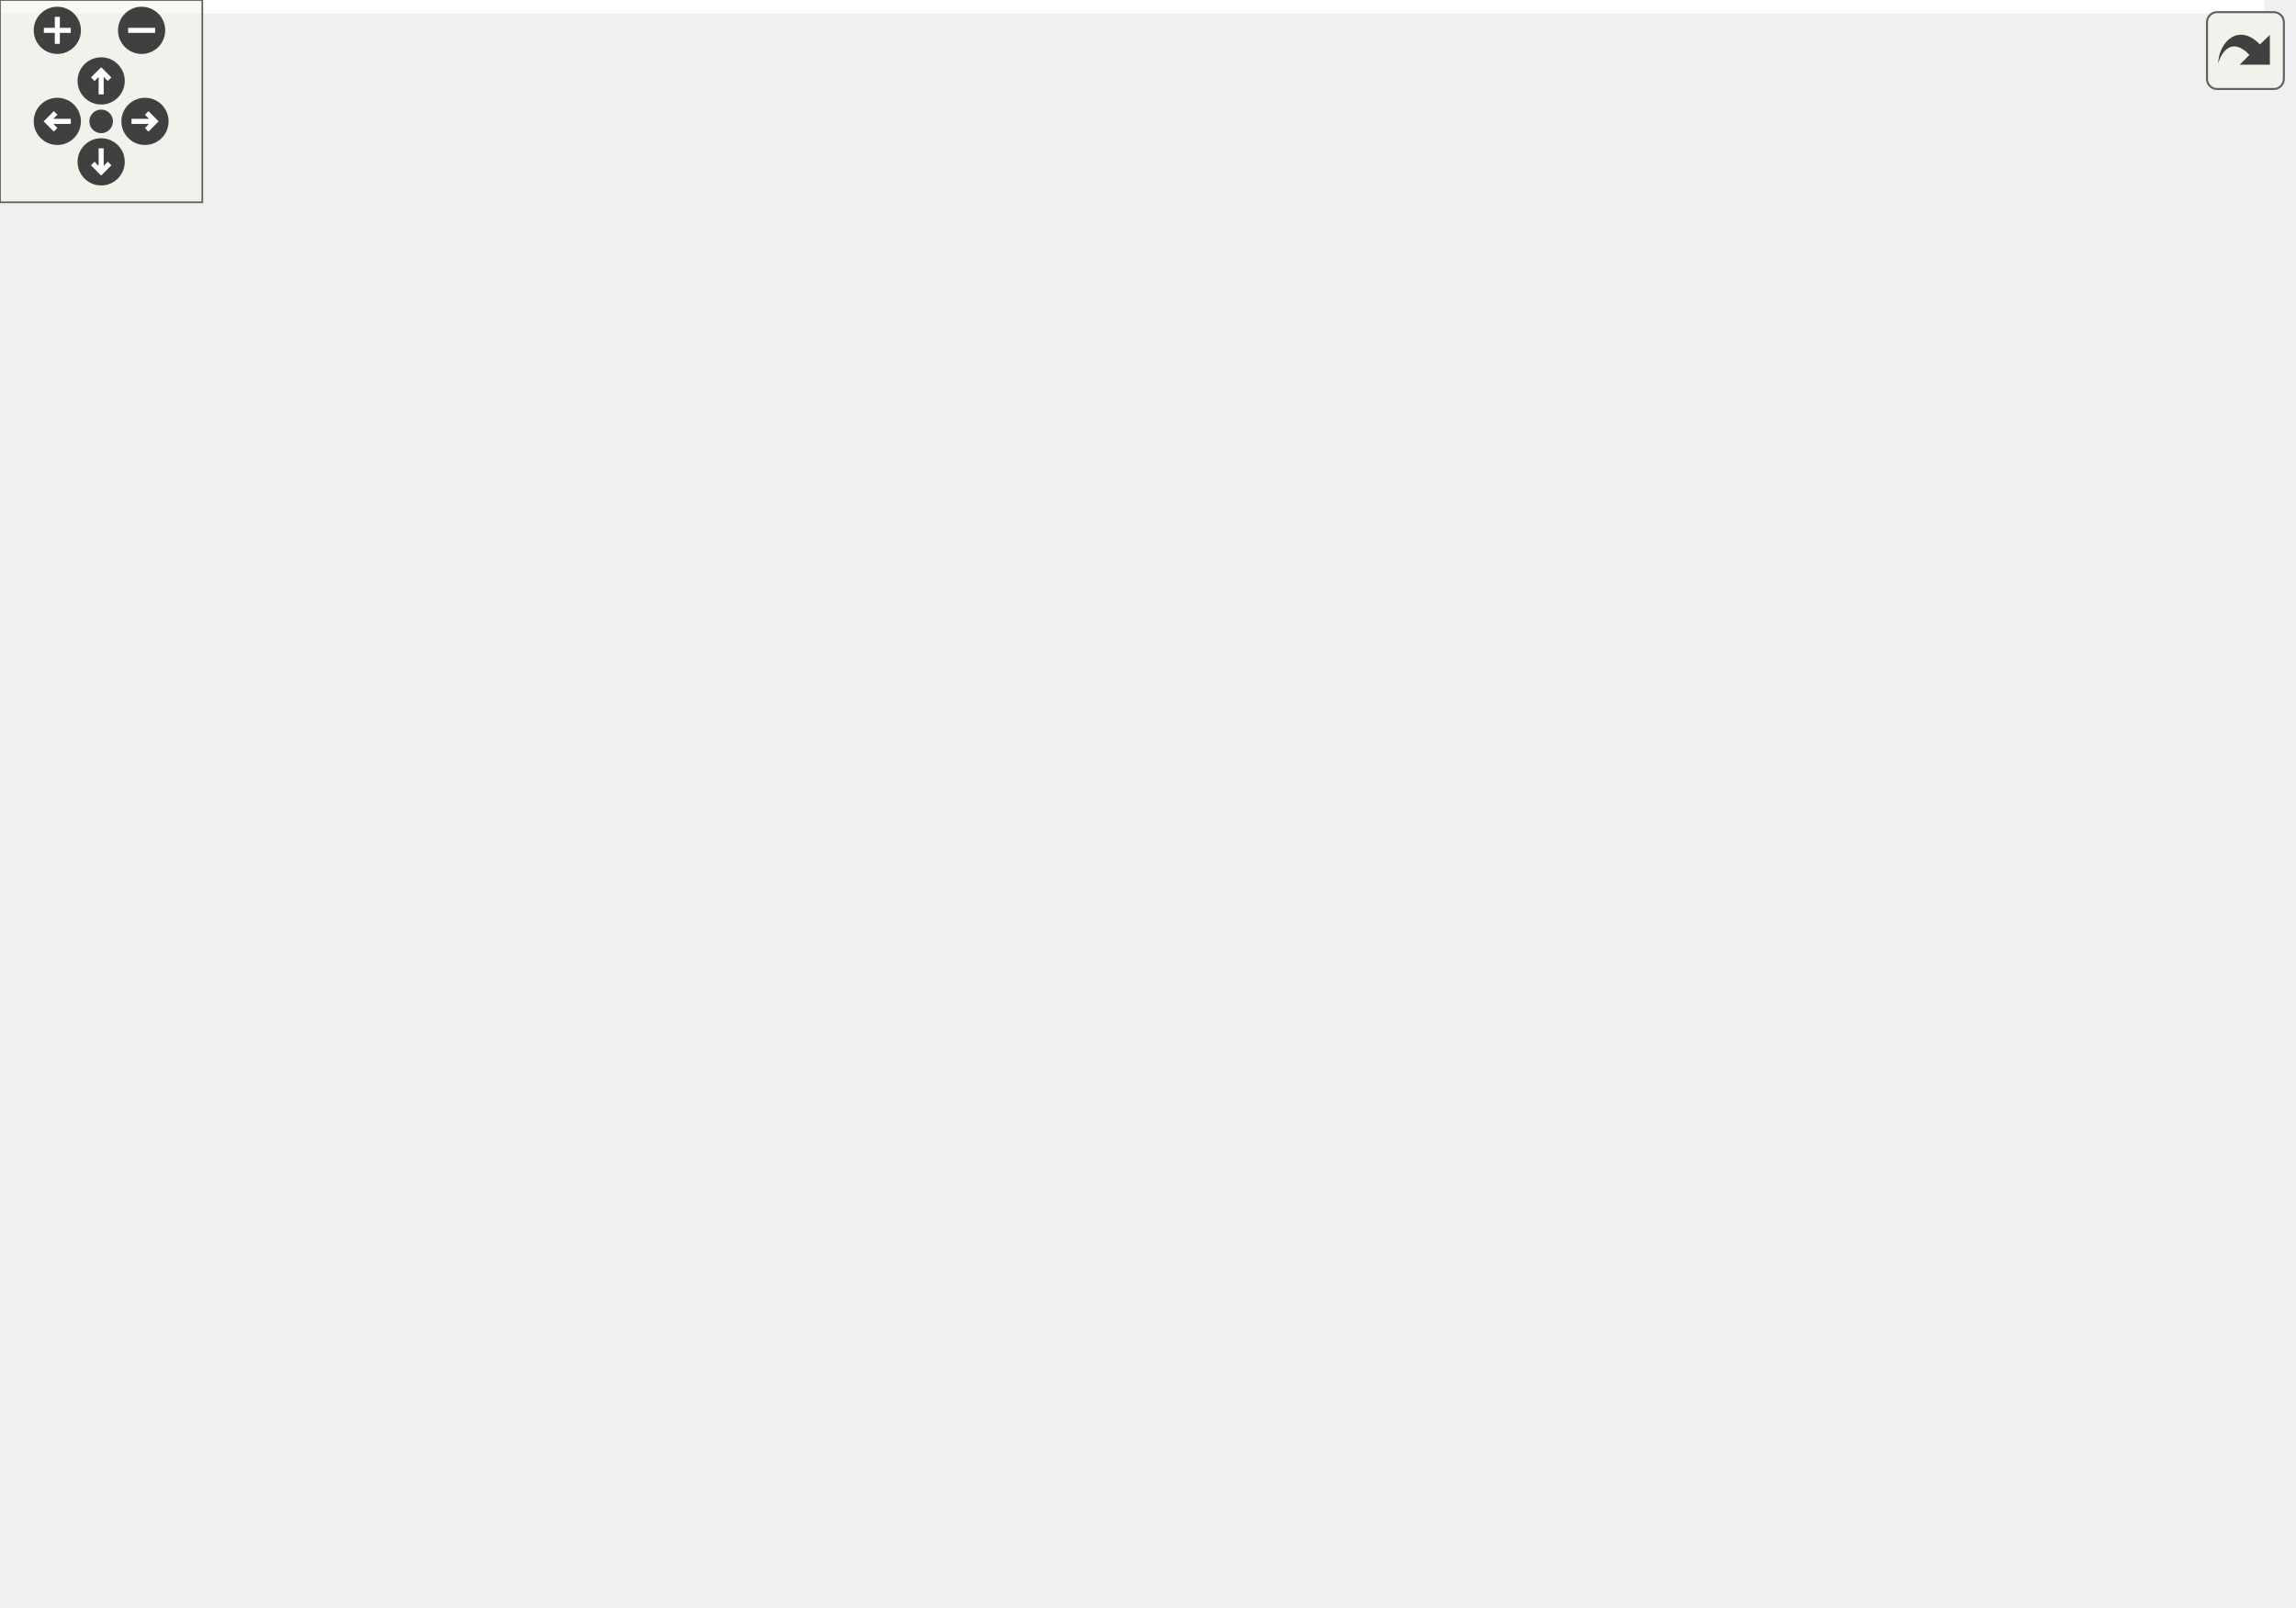
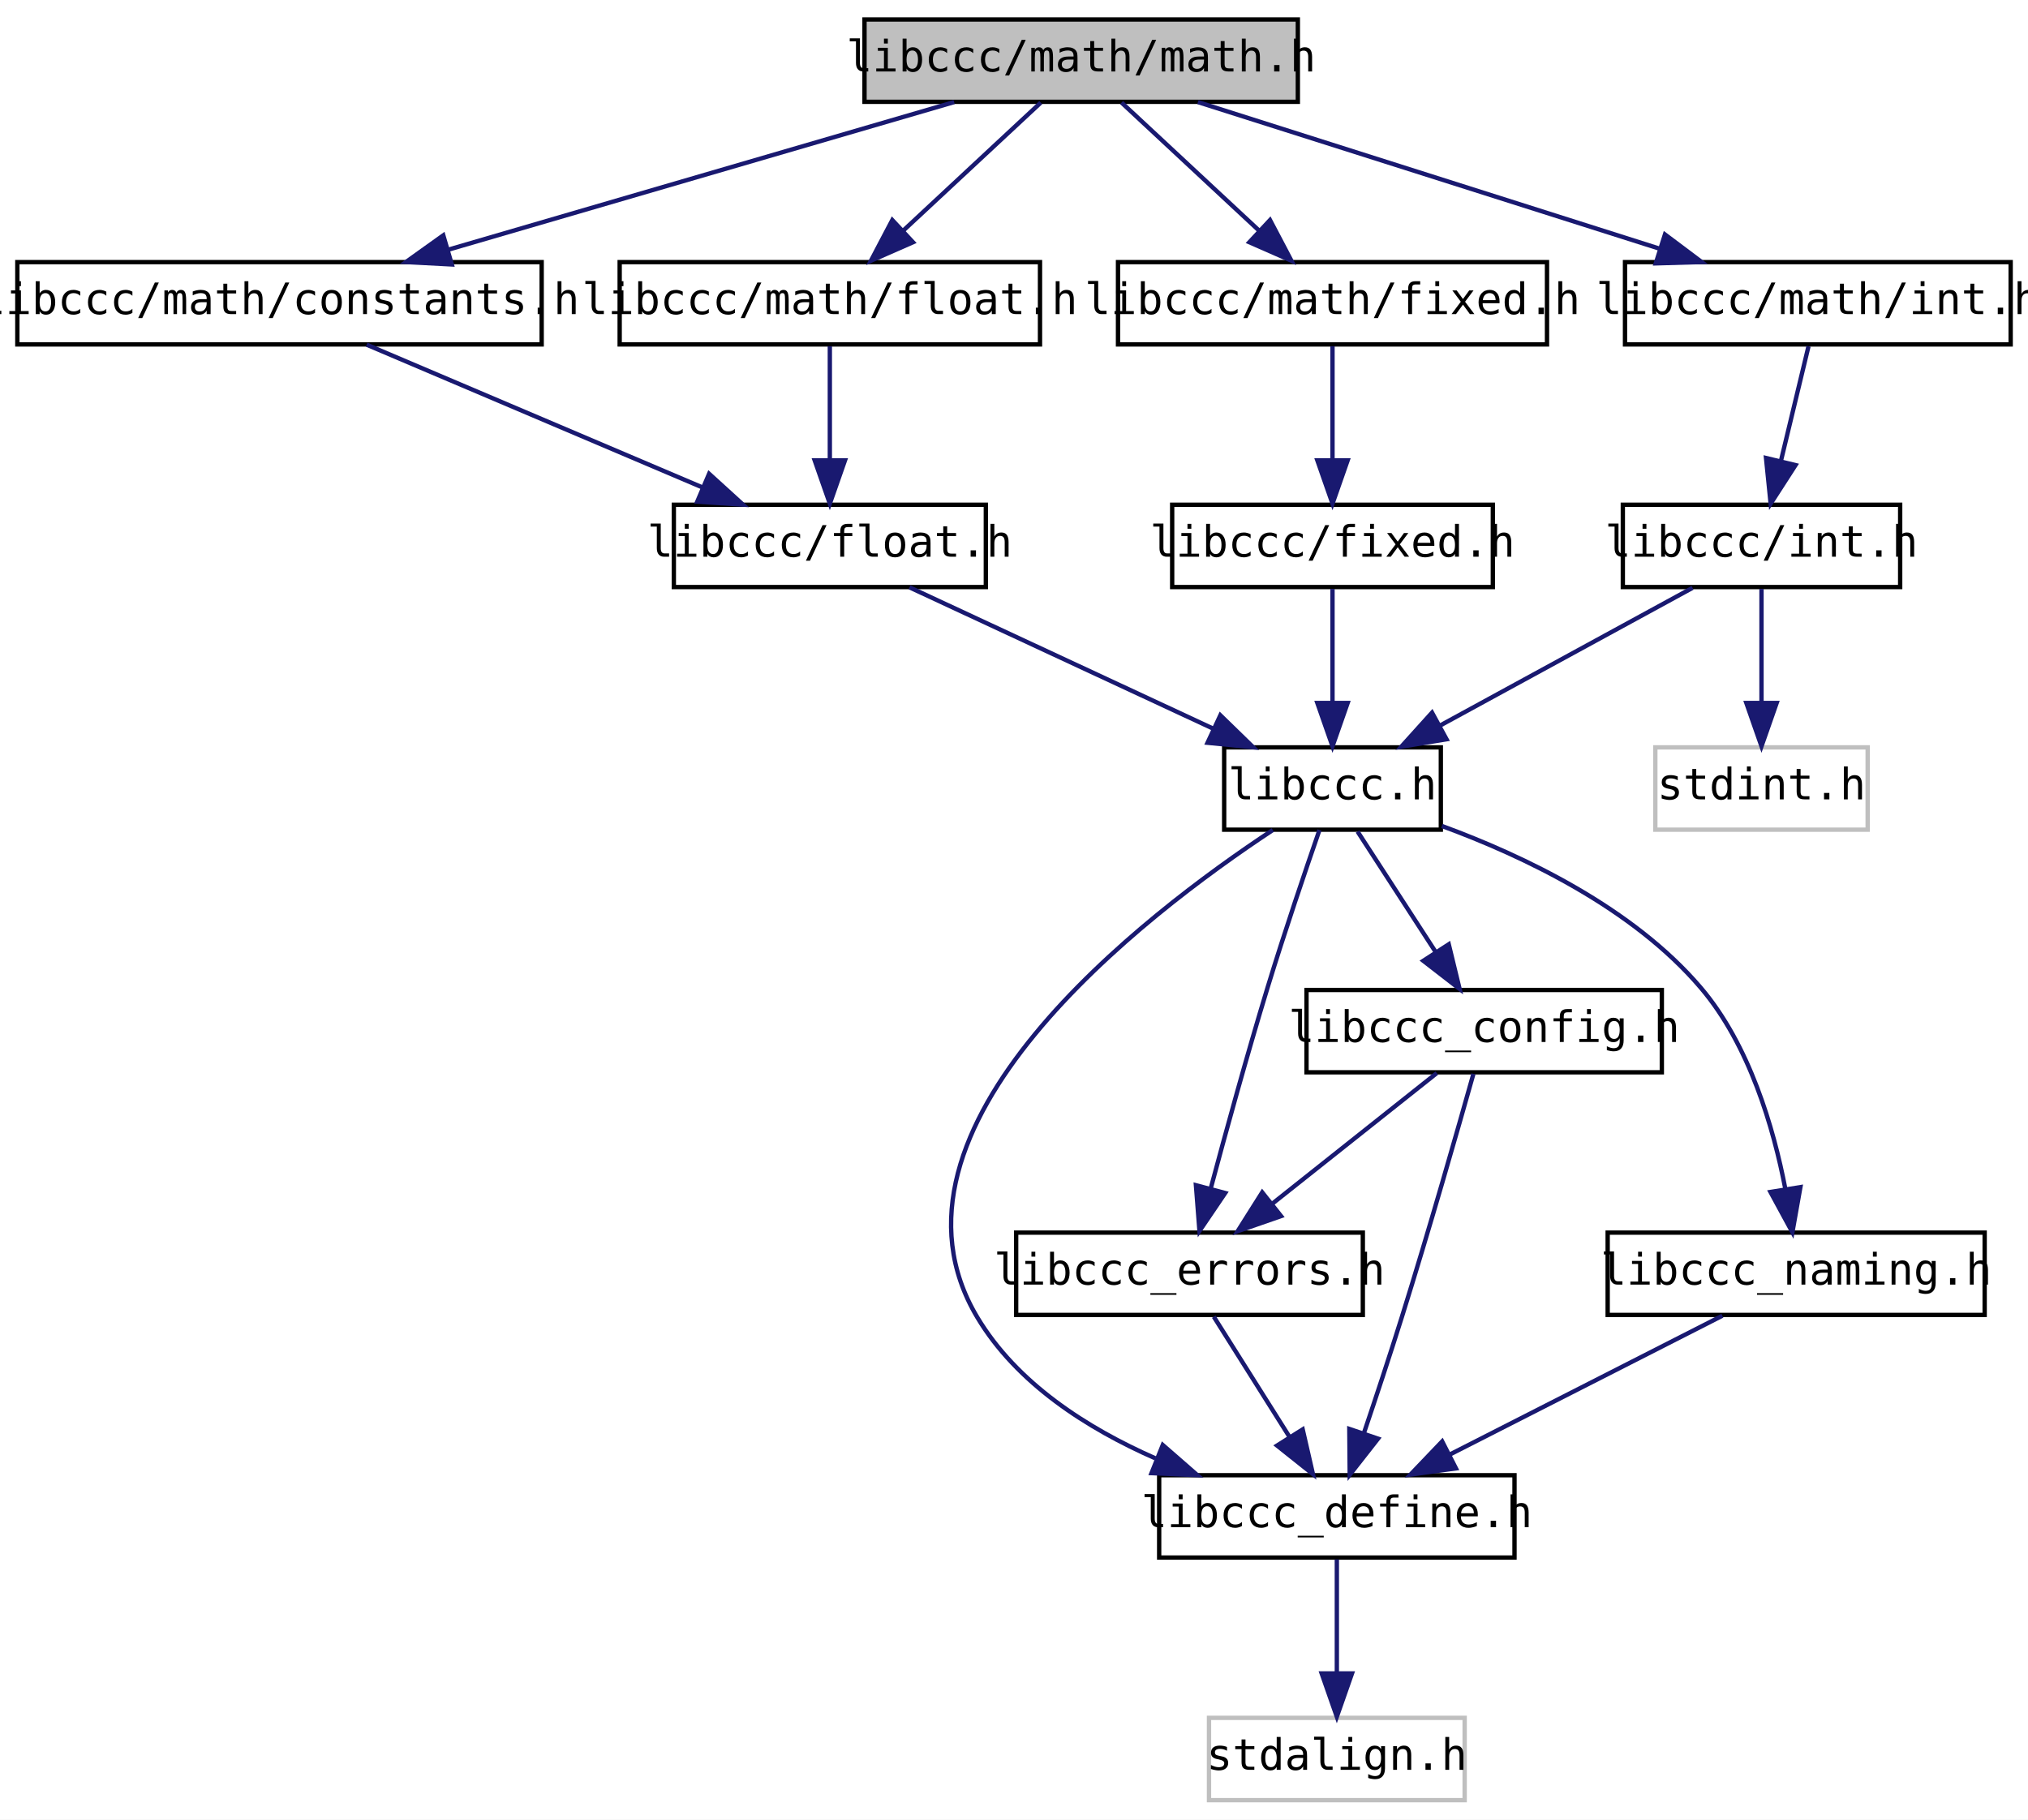
- <svg xmlns="http://www.w3.org/2000/svg" xmlns:xlink="http://www.w3.org/1999/xlink" id="main" version="1.1" xml:space="preserve">
-   <style type="text/css">
- .edge:hover path { stroke: red; }
- .edge:hover polygon { stroke: red; fill: red; }
- </style>
-   <defs>
-     <circle id="rim" cx="0" cy="0" r="7" />
-     <circle id="rim2" cx="0" cy="0" r="3.5" />
-     <g id="zoomPlus">
-       <use xlink:href="#rim" fill="#404040">
-         <set attributeName="fill" to="#808080" begin="zoomplus.mouseover" end="zoomplus.mouseout" />
-       </use>
-       <path d="M-4,0h8M0,-4v8" fill="none" stroke="white" stroke-width="1.5" pointer-events="none" />
-     </g>
-     <g id="zoomMin">
-       <use xlink:href="#rim" fill="#404040">
-         <set attributeName="fill" to="#808080" begin="zoomminus.mouseover" end="zoomminus.mouseout" />
-       </use>
-       <path d="M-4,0h8" fill="none" stroke="white" stroke-width="1.5" pointer-events="none" />
-     </g>
-     <g id="dirArrow">
-       <path fill="none" stroke="white" stroke-width="1.5" d="M0,-3.0v7 M-2.5,-0.5L0,-3.0L2.5,-0.5" />
-     </g>
-     <g id="resetDef">
-       <use xlink:href="#rim2" fill="#404040">
-         <set attributeName="fill" to="#808080" begin="reset.mouseover" end="reset.mouseout" />
-       </use>
-     </g>
-   </defs>
-   <svg id="graph" class="graph">
-     <g id="viewport">
-       <polygon fill="white" stroke="transparent" points="-4,4 -4,-416 671.5,-416 671.5,4 -4,4" />
-       <g id="node1" class="node">
-         <g id="a_node1">
-           <a xlink:title=" ">
-             <polygon fill="#bfbfbf" stroke="black" points="232.5,-392.5 232.5,-411.5 348.5,-411.5 348.5,-392.5 232.5,-392.5" />
-             <text text-anchor="middle" x="290.5" y="-399.5" font-family="Consolas" font-size="10.00">hdr/libccc/math/math.h</text>
-           </a>
-         </g>
-       </g>
-       <g id="node2" class="node">
-         <g id="a_node2">
-           <a xlink:href="constants_8h.html" target="_top" xlink:title=" ">
-             <polygon fill="white" stroke="black" points="167,-336.5 167,-355.5 288,-355.5 288,-336.5 167,-336.5" />
-             <text text-anchor="middle" x="227.5" y="-343.5" font-family="Consolas" font-size="10.00">libccc/math/constants.h</text>
-           </a>
-         </g>
-       </g>
-       <g id="edge1" class="edge">
-         <path fill="none" stroke="midnightblue" d="M280.38,-392.32C270.97,-384.26 256.76,-372.08 245.43,-362.37" />
-         <polygon fill="midnightblue" stroke="midnightblue" points="247.68,-359.68 237.81,-355.83 243.12,-365 247.68,-359.68" />
-       </g>
-       <g id="node19" class="node">
-         <g id="a_node19">
-           <a xlink:href="math_2int_8h.html" target="_top" xlink:title=" ">
-             <polygon fill="white" stroke="black" points="26,-280.5 26,-299.5 115,-299.5 115,-280.5 26,-280.5" />
-             <text text-anchor="middle" x="70.5" y="-287.5" font-family="Consolas" font-size="10.00">libccc/math/int.h</text>
-           </a>
-         </g>
-       </g>
-       <g id="edge30" class="edge">
-         <path fill="none" stroke="midnightblue" d="M255.67,-392.46C228.1,-384.95 189.11,-372.62 157.5,-356 131.35,-342.25 104.62,-320.98 87.81,-306.55" />
-         <polygon fill="midnightblue" stroke="midnightblue" points="89.82,-303.65 79.99,-299.7 85.21,-308.92 89.82,-303.65" />
-       </g>
-       <g id="node20" class="node">
-         <g id="a_node20">
-           <a xlink:href="math_2fixed_8h.html" target="_top" xlink:title=" ">
-             <polygon fill="white" stroke="black" points="423,-224.5 423,-243.5 522,-243.5 522,-224.5 423,-224.5" />
-             <text text-anchor="middle" x="472.5" y="-231.5" font-family="Consolas" font-size="10.00">libccc/math/fixed.h</text>
-           </a>
-         </g>
-       </g>
-       <g id="edge32" class="edge">
-         <path fill="none" stroke="midnightblue" d="M337.45,-392.45C362.17,-385.94 391.59,-374.78 412.5,-356 443.79,-327.89 460.69,-279.77 468,-253.48" />
-         <polygon fill="midnightblue" stroke="midnightblue" points="471.42,-254.23 470.56,-243.67 464.65,-252.46 471.42,-254.23" />
-       </g>
-       <g id="node21" class="node">
-         <g id="a_node21">
-           <a xlink:href="math_2float_8h.html" target="_top" xlink:title=" ">
-             <polygon fill="white" stroke="black" points="306,-336.5 306,-355.5 403,-355.5 403,-336.5 306,-336.5" />
-             <text text-anchor="middle" x="354.5" y="-343.5" font-family="Consolas" font-size="10.00">libccc/math/float.h</text>
-           </a>
-         </g>
-       </g>
-       <g id="edge34" class="edge">
-         <path fill="none" stroke="midnightblue" d="M300.78,-392.32C310.34,-384.26 324.78,-372.08 336.28,-362.37" />
-         <polygon fill="midnightblue" stroke="midnightblue" points="338.64,-364.96 344.03,-355.83 334.13,-359.61 338.64,-364.96" />
-       </g>
-       <g id="node3" class="node">
-         <g id="a_node3">
-           <a xlink:href="float_8h.html" target="_top" xlink:title=" ">
-             <polygon fill="white" stroke="black" points="284.5,-280.5 284.5,-299.5 356.5,-299.5 356.5,-280.5 284.5,-280.5" />
-             <text text-anchor="middle" x="320.5" y="-287.5" font-family="Consolas" font-size="10.00">libccc/float.h</text>
-           </a>
-         </g>
-       </g>
-       <g id="edge2" class="edge">
-         <path fill="none" stroke="midnightblue" d="M242.44,-336.32C257.09,-327.82 279.63,-314.73 296.74,-304.8" />
-         <polygon fill="midnightblue" stroke="midnightblue" points="298.7,-307.7 305.6,-299.65 295.19,-301.65 298.7,-307.7" />
-       </g>
-       <g id="node4" class="node">
-         <g id="a_node4">
-           <a xlink:href="libccc_8h.html" target="_top" xlink:title=" ">
-             <polygon fill="white" stroke="black" points="295.5,-224.5 295.5,-243.5 345.5,-243.5 345.5,-224.5 295.5,-224.5" />
-             <text text-anchor="middle" x="320.5" y="-231.5" font-family="Consolas" font-size="10.00">libccc.h</text>
-           </a>
-         </g>
-       </g>
-       <g id="edge3" class="edge">
-         <path fill="none" stroke="midnightblue" d="M315.33,-280.08C313.82,-272.93 313.39,-262.64 314.04,-253.69" />
-         <polygon fill="midnightblue" stroke="midnightblue" points="317.52,-254.13 315.37,-243.75 310.58,-253.2 317.52,-254.13" />
-       </g>
-       <g id="edge25" class="edge">
-         <path fill="none" stroke="midnightblue" d="M325.63,-243.75C327.16,-250.86 327.6,-261.14 326.97,-270.1" />
-         <polygon fill="midnightblue" stroke="midnightblue" points="323.49,-269.71 325.67,-280.08 330.43,-270.62 323.49,-269.71" />
-       </g>
-       <g id="node5" class="node">
-         <g id="a_node5">
-           <a xlink:href="libccc__define_8h.html" target="_top" xlink:title=" ">
-             <polygon fill="white" stroke="black" points="467.5,-56.5 467.5,-75.5 549.5,-75.5 549.5,-56.5 467.5,-56.5" />
-             <text text-anchor="middle" x="508.5" y="-63.5" font-family="Consolas" font-size="10.00">libccc_define.h</text>
-           </a>
-         </g>
-       </g>
-       <g id="edge4" class="edge">
-         <path fill="none" stroke="midnightblue" d="M345.77,-230.75C392.27,-226.03 488.49,-213.36 508.5,-188 531.72,-158.56 522.56,-111.35 514.89,-85.46" />
-         <polygon fill="midnightblue" stroke="midnightblue" points="518.17,-84.24 511.79,-75.78 511.5,-86.38 518.17,-84.24" />
-       </g>
-       <g id="node7" class="node">
-         <g id="a_node7">
-           <a xlink:href="libccc__errors_8h.html" target="_top" xlink:title=" ">
-             <polygon fill="white" stroke="black" points="381.5,-112.5 381.5,-131.5 461.5,-131.5 461.5,-112.5 381.5,-112.5" />
-             <text text-anchor="middle" x="421.5" y="-119.5" font-family="Consolas" font-size="10.00">libccc_errors.h</text>
-           </a>
-         </g>
-       </g>
-       <g id="edge6" class="edge">
-         <path fill="none" stroke="midnightblue" d="M331.33,-224.19C341.81,-215.46 357.9,-201.48 370.5,-188 384.82,-172.67 399.43,-153.65 409.31,-140.15" />
-         <polygon fill="midnightblue" stroke="midnightblue" points="412.33,-141.95 415.35,-131.8 406.65,-137.85 412.33,-141.95" />
-       </g>
-       <g id="node8" class="node">
-         <g id="a_node8">
-           <a xlink:href="libccc__config_8h.html" target="_top" xlink:title=" ">
-             <polygon fill="white" stroke="black" points="417.5,-168.5 417.5,-187.5 499.5,-187.5 499.5,-168.5 417.5,-168.5" />
-             <text text-anchor="middle" x="458.5" y="-175.5" font-family="Consolas" font-size="10.00">libccc_config.h</text>
-           </a>
-         </g>
-       </g>
-       <g id="edge8" class="edge">
-         <path fill="none" stroke="midnightblue" d="M342.37,-224.44C365.28,-215.48 401.48,-201.31 427.37,-191.18" />
-         <polygon fill="midnightblue" stroke="midnightblue" points="428.7,-194.42 436.74,-187.52 426.15,-187.9 428.7,-194.42" />
-       </g>
-       <g id="node9" class="node">
-         <g id="a_node9">
-           <a xlink:href="libccc__naming_8h.html" target="_top" xlink:title=" ">
-             <polygon fill="white" stroke="black" points="556,-112.5 556,-131.5 643,-131.5 643,-112.5 556,-112.5" />
-             <text text-anchor="middle" x="599.5" y="-119.5" font-family="Consolas" font-size="10.00">libccc_naming.h</text>
-           </a>
-         </g>
-       </g>
-       <g id="edge11" class="edge">
-         <path fill="none" stroke="midnightblue" d="M345.75,-229.89C396.36,-223.34 508.23,-207.12 541.5,-188 561.7,-176.39 578.59,-155.22 588.84,-140.2" />
-         <polygon fill="midnightblue" stroke="midnightblue" points="591.8,-142.07 594.33,-131.78 585.94,-138.24 591.8,-142.07" />
-       </g>
-       <g id="node10" class="node">
-         <g id="a_node10">
-           <a xlink:href="bool_8h.html" target="_top" xlink:title=" ">
-             <polygon fill="white" stroke="black" points="101,-168.5 101,-187.5 172,-187.5 172,-168.5 101,-168.5" />
-             <text text-anchor="middle" x="136.5" y="-175.5" font-family="Consolas" font-size="10.00">libccc/bool.h</text>
-           </a>
-         </g>
-       </g>
-       <g id="edge13" class="edge">
-         <path fill="none" stroke="midnightblue" d="M295.29,-226.91C262.72,-218.11 206.33,-201.68 170.17,-190.54" />
-         <polygon fill="midnightblue" stroke="midnightblue" points="171.13,-187.17 160.54,-187.55 169.05,-193.86 171.13,-187.17" />
-       </g>
-       <g id="node11" class="node">
-         <g id="a_node11">
-           <a xlink:href="char_8h.html" target="_top" xlink:title=" ">
-             <polygon fill="white" stroke="black" points="190,-168.5 190,-187.5 261,-187.5 261,-168.5 190,-168.5" />
-             <text text-anchor="middle" x="225.5" y="-175.5" font-family="Consolas" font-size="10.00">libccc/char.h</text>
-           </a>
-         </g>
-       </g>
-       <g id="edge15" class="edge">
-         <path fill="none" stroke="midnightblue" d="M300.12,-224.32C283.48,-215.9 260.43,-202.97 244.25,-193.07" />
-         <polygon fill="midnightblue" stroke="midnightblue" points="245.95,-190.01 235.62,-187.65 242.22,-195.93 245.95,-190.01" />
-       </g>
-       <g id="node15" class="node">
-         <g id="a_node15">
-           <a xlink:href="int_8h.html" target="_top" xlink:title=" ">
-             <polygon fill="white" stroke="black" points="18.5,-168.5 18.5,-187.5 82.5,-187.5 82.5,-168.5 18.5,-168.5" />
-             <text text-anchor="middle" x="50.5" y="-175.5" font-family="Consolas" font-size="10.00">libccc/int.h</text>
-           </a>
-         </g>
-       </g>
-       <g id="edge20" class="edge">
-         <path fill="none" stroke="midnightblue" d="M295.17,-229.18C253.09,-221.91 166.91,-205.43 90.14,-189.58" />
-         <polygon fill="midnightblue" stroke="midnightblue" points="90.84,-186.15 80.34,-187.55 89.42,-193.01 90.84,-186.15" />
-       </g>
-       <g id="node16" class="node">
-         <g id="a_node16">
-           <a xlink:href="fixed_8h.html" target="_top" xlink:title=" ">
-             <polygon fill="white" stroke="black" points="593.5,-168.5 593.5,-187.5 667.5,-187.5 667.5,-168.5 593.5,-168.5" />
-             <text text-anchor="middle" x="630.5" y="-175.5" font-family="Consolas" font-size="10.00">libccc/fixed.h</text>
-           </a>
-         </g>
-       </g>
-       <g id="edge23" class="edge">
-         <path fill="none" stroke="midnightblue" d="M345.52,-227.69C390.7,-219.3 488.01,-202.45 570.5,-188 574.63,-187.28 578.96,-186.52 583.32,-185.76" />
-         <polygon fill="midnightblue" stroke="midnightblue" points="584.22,-189.16 593.48,-184.01 583.04,-182.26 584.22,-189.16" />
-       </g>
-       <g id="node17" class="node">
-         <g id="a_node17">
-           <a xlink:href="pointer_8h.html" target="_top" xlink:title=" ">
-             <polygon fill="white" stroke="black" points="279.5,-168.5 279.5,-187.5 361.5,-187.5 361.5,-168.5 279.5,-168.5" />
-             <text text-anchor="middle" x="320.5" y="-175.5" font-family="Consolas" font-size="10.00">libccc/pointer.h</text>
-           </a>
-         </g>
-       </g>
-       <g id="edge26" class="edge">
-         <path fill="none" stroke="midnightblue" d="M315.33,-224.08C313.82,-216.93 313.39,-206.64 314.04,-197.69" />
-         <polygon fill="midnightblue" stroke="midnightblue" points="317.52,-198.13 315.37,-187.75 310.58,-197.2 317.52,-198.13" />
-       </g>
-       <g id="node6" class="node">
-         <g id="a_node6">
-           <a xlink:title=" ">
-             <polygon fill="white" stroke="#bfbfbf" points="479,-0.5 479,-19.5 538,-19.5 538,-0.5 479,-0.5" />
-             <text text-anchor="middle" x="508.5" y="-7.5" font-family="Consolas" font-size="10.00">stdalign.h</text>
-           </a>
-         </g>
-       </g>
-       <g id="edge5" class="edge">
-         <path fill="none" stroke="midnightblue" d="M508.5,-56.08C508.5,-49.01 508.5,-38.86 508.5,-29.99" />
-         <polygon fill="midnightblue" stroke="midnightblue" points="512,-29.75 508.5,-19.75 505,-29.75 512,-29.75" />
-       </g>
-       <g id="edge7" class="edge">
-         <path fill="none" stroke="midnightblue" d="M435.48,-112.32C449.05,-103.9 469.88,-90.97 485.82,-81.07" />
-         <polygon fill="midnightblue" stroke="midnightblue" points="487.91,-83.9 494.56,-75.65 484.21,-77.95 487.91,-83.9" />
-       </g>
-       <g id="edge9" class="edge">
-         <path fill="none" stroke="midnightblue" d="M462.42,-168.37C470.57,-150.46 489.44,-108.92 500.34,-84.95" />
-         <polygon fill="midnightblue" stroke="midnightblue" points="503.64,-86.14 504.59,-75.59 497.27,-83.25 503.64,-86.14" />
-       </g>
-       <g id="edge10" class="edge">
-         <path fill="none" stroke="midnightblue" d="M452.39,-168.08C447.22,-160.53 439.65,-149.49 433.31,-140.23" />
-         <polygon fill="midnightblue" stroke="midnightblue" points="436.04,-138.02 427.5,-131.75 430.26,-141.98 436.04,-138.02" />
-       </g>
-       <g id="edge12" class="edge">
-         <path fill="none" stroke="midnightblue" d="M584.88,-112.32C570.55,-103.82 548.49,-90.73 531.75,-80.8" />
-         <polygon fill="midnightblue" stroke="midnightblue" points="533.47,-77.75 523.08,-75.65 529.9,-83.77 533.47,-77.75" />
-       </g>
-       <g id="edge14" class="edge">
-         <path fill="none" stroke="midnightblue" d="M170.6,-187.52C203.78,-196.66 253.69,-211.26 286.75,-221.44" />
-         <polygon fill="midnightblue" stroke="midnightblue" points="285.85,-224.82 296.43,-224.44 287.92,-218.13 285.85,-224.82" />
-       </g>
-       <g id="edge17" class="edge">
-         <path fill="none" stroke="midnightblue" d="M245.84,-187.65C262.47,-196.07 285.51,-209 301.71,-218.9" />
-         <polygon fill="midnightblue" stroke="midnightblue" points="300.02,-221.97 310.35,-224.32 303.74,-216.04 300.02,-221.97" />
-       </g>
-       <g id="node12" class="node">
-         <g id="a_node12">
-           <a xlink:title=" ">
-             <polygon fill="white" stroke="#bfbfbf" points="236,-112.5 236,-131.5 285,-131.5 285,-112.5 236,-112.5" />
-             <text text-anchor="middle" x="260.5" y="-119.5" font-family="Consolas" font-size="10.00">stdint.h</text>
-           </a>
-         </g>
-       </g>
-       <g id="edge16" class="edge">
-         <path fill="none" stroke="midnightblue" d="M231.28,-168.08C236.17,-160.53 243.33,-149.49 249.33,-140.23" />
-         <polygon fill="midnightblue" stroke="midnightblue" points="252.33,-142.05 254.83,-131.75 246.45,-138.24 252.33,-142.05" />
-       </g>
-       <g id="node13" class="node">
-         <g id="a_node13">
-           <a xlink:title=" ">
-             <polygon fill="white" stroke="#bfbfbf" points="125,-112.5 125,-131.5 218,-131.5 218,-112.5 125,-112.5" />
-             <text text-anchor="middle" x="171.5" y="-119.5" font-family="Consolas" font-size="10.00">libccc/text/ascii.h</text>
-           </a>
-         </g>
-       </g>
-       <g id="edge18" class="edge">
-         <path fill="none" stroke="midnightblue" d="M216.58,-168.08C208.72,-160.22 197.07,-148.57 187.58,-139.08" />
-         <polygon fill="midnightblue" stroke="midnightblue" points="189.8,-136.35 180.25,-131.75 184.85,-141.3 189.8,-136.35" />
-       </g>
-       <g id="node14" class="node">
-         <g id="a_node14">
-           <a xlink:title=" ">
-             <polygon fill="white" stroke="#bfbfbf" points="0,-112.5 0,-131.5 107,-131.5 107,-112.5 0,-112.5" />
-             <text text-anchor="middle" x="53.5" y="-119.5" font-family="Consolas" font-size="10.00">libccc/text/unicode.h</text>
-           </a>
-         </g>
-       </g>
-       <g id="edge19" class="edge">
-         <path fill="none" stroke="midnightblue" d="M198.25,-168.44C169.06,-159.28 122.58,-144.69 90.19,-134.52" />
-         <polygon fill="midnightblue" stroke="midnightblue" points="91.22,-131.17 80.63,-131.52 89.12,-137.85 91.22,-131.17" />
-       </g>
-       <g id="edge22" class="edge">
-         <path fill="none" stroke="midnightblue" d="M82.62,-184.23C88.65,-185.49 94.79,-186.81 100.5,-188 165.87,-201.6 241.97,-216.33 285.5,-225.11" />
-         <polygon fill="midnightblue" stroke="midnightblue" points="284.82,-228.54 295.32,-227.1 286.21,-221.68 284.82,-228.54" />
-       </g>
-       <g id="edge21" class="edge">
-         <path fill="none" stroke="midnightblue" d="M82.64,-168.87C116.01,-160.41 169.98,-146.67 226.21,-132.06" />
-         <polygon fill="midnightblue" stroke="midnightblue" points="227.2,-135.42 235.99,-129.51 225.43,-128.64 227.2,-135.42" />
-       </g>
-       <g id="edge24" class="edge">
-         <path fill="none" stroke="midnightblue" d="M593.35,-187.15C591.72,-187.44 590.09,-187.72 588.5,-188 505.44,-202.55 407.35,-219.54 355.82,-227.87" />
-         <polygon fill="midnightblue" stroke="midnightblue" points="355.17,-224.42 345.85,-229.46 356.28,-231.34 355.17,-224.42" />
-       </g>
-       <g id="edge29" class="edge">
-         <path fill="none" stroke="midnightblue" d="M325.63,-187.75C327.16,-194.86 327.6,-205.14 326.97,-214.1" />
-         <polygon fill="midnightblue" stroke="midnightblue" points="323.49,-213.71 325.67,-224.08 330.43,-214.62 323.49,-213.71" />
-       </g>
-       <g id="edge28" class="edge">
-         <path fill="none" stroke="midnightblue" d="M310.86,-168.32C301.99,-160.34 288.63,-148.31 277.89,-138.65" />
-         <polygon fill="midnightblue" stroke="midnightblue" points="280.09,-135.92 270.32,-131.83 275.41,-141.13 280.09,-135.92" />
-       </g>
-       <g id="node18" class="node">
-         <g id="a_node18">
-           <a xlink:title=" ">
-             <polygon fill="white" stroke="#bfbfbf" points="303.5,-112.5 303.5,-131.5 355.5,-131.5 355.5,-112.5 303.5,-112.5" />
-             <text text-anchor="middle" x="329.5" y="-119.5" font-family="Consolas" font-size="10.00">stddef.h</text>
-           </a>
-         </g>
-       </g>
-       <g id="edge27" class="edge">
-         <path fill="none" stroke="midnightblue" d="M321.99,-168.08C323.18,-160.93 324.89,-150.64 326.38,-141.69" />
-         <polygon fill="midnightblue" stroke="midnightblue" points="329.85,-142.19 328.04,-131.75 322.95,-141.04 329.85,-142.19" />
-       </g>
-       <g id="edge31" class="edge">
-         <path fill="none" stroke="midnightblue" d="M68.93,-280.37C65.7,-262.62 58.26,-221.67 53.88,-197.6" />
-         <polygon fill="midnightblue" stroke="midnightblue" points="57.29,-196.8 52.06,-187.59 50.41,-198.06 57.29,-196.8" />
-       </g>
-       <g id="edge33" class="edge">
-         <path fill="none" stroke="midnightblue" d="M497.54,-224.44C524.12,-215.36 566.31,-200.94 596.02,-190.78" />
-         <polygon fill="midnightblue" stroke="midnightblue" points="597.25,-194.06 605.58,-187.52 594.99,-187.44 597.25,-194.06" />
-       </g>
-       <g id="edge35" class="edge">
-         <path fill="none" stroke="midnightblue" d="M348.89,-336.08C344.13,-328.53 337.18,-317.49 331.35,-308.23" />
-         <polygon fill="midnightblue" stroke="midnightblue" points="334.3,-306.35 326.01,-299.75 328.38,-310.08 334.3,-306.35" />
-       </g>
-     </g>
-   </svg>
-   <g id="navigator" transform="translate(0 0)" fill="#404254">
-     <rect fill="#f2f5e9" fill-opacity="0.5" stroke="#606060" stroke-width=".5" x="0" y="0" width="60" height="60" />
-     <use id="zoomplus" xlink:href="#zoomPlus" x="17" y="9" />
-     <use id="zoomminus" xlink:href="#zoomMin" x="42" y="9" />
-     <use id="reset" xlink:href="#resetDef" x="30" y="36" />
-     <g id="arrowUp" xlink:href="#dirArrow" transform="translate(30 24)">
-       <use xlink:href="#rim" fill="#404040">
-         <set attributeName="fill" to="#808080" begin="arrowUp.mouseover" end="arrowUp.mouseout" />
-       </use>
-       <path fill="none" stroke="white" stroke-width="1.5" d="M0,-3.0v7 M-2.5,-0.5L0,-3.0L2.5,-0.5" />
-     </g>
-     <g id="arrowRight" xlink:href="#dirArrow" transform="rotate(90) translate(36 -43)">
-       <use xlink:href="#rim" fill="#404040">
-         <set attributeName="fill" to="#808080" begin="arrowRight.mouseover" end="arrowRight.mouseout" />
-       </use>
-       <path fill="none" stroke="white" stroke-width="1.5" d="M0,-3.0v7 M-2.5,-0.5L0,-3.0L2.5,-0.5" />
-     </g>
-     <g id="arrowDown" xlink:href="#dirArrow" transform="rotate(180) translate(-30 -48)">
-       <use xlink:href="#rim" fill="#404040">
-         <set attributeName="fill" to="#808080" begin="arrowDown.mouseover" end="arrowDown.mouseout" />
-       </use>
-       <path fill="none" stroke="white" stroke-width="1.5" d="M0,-3.0v7 M-2.5,-0.5L0,-3.0L2.5,-0.5" />
-     </g>
-     <g id="arrowLeft" xlink:href="#dirArrow" transform="rotate(270) translate(-36 17)">
-       <use xlink:href="#rim" fill="#404040">
-         <set attributeName="fill" to="#808080" begin="arrowLeft.mouseover" end="arrowLeft.mouseout" />
-       </use>
-       <path fill="none" stroke="white" stroke-width="1.5" d="M0,-3.0v7 M-2.5,-0.5L0,-3.0L2.5,-0.5" />
+ <svg xmlns="http://www.w3.org/2000/svg" xmlns:xlink="http://www.w3.org/1999/xlink" width="468pt" height="420pt" viewBox="0.00 0.00 468.00 420.00">
+   <g id="graph0" class="graph" transform="scale(1 1) rotate(0) translate(4 416)">
+     <polygon fill="white" stroke="transparent" points="-4,4 -4,-416 464,-416 464,4 -4,4" />
+     <g id="node1" class="node">
+       <g id="a_node1">
+         <a xlink:title=" ">
+           <polygon fill="#bfbfbf" stroke="black" points="195.5,-392.5 195.5,-411.5 295.5,-411.5 295.5,-392.5 195.5,-392.5" />
+           <text text-anchor="middle" x="245.5" y="-399.5" font-family="Consolas" font-size="10.00">libccc/math/math.h</text>
+         </a>
+       </g>
+     </g>
+     <g id="node2" class="node">
+       <g id="a_node2">
+         <a xlink:href="constants_8h.html" target="_top" xlink:title=" ">
+           <polygon fill="white" stroke="black" points="0,-336.5 0,-355.5 121,-355.5 121,-336.5 0,-336.5" />
+           <text text-anchor="middle" x="60.5" y="-343.5" font-family="Consolas" font-size="10.00">libccc/math/constants.h</text>
+         </a>
+       </g>
+     </g>
+     <g id="edge1" class="edge">
+       <path fill="none" stroke="midnightblue" d="M216.19,-392.44C184.66,-383.24 134.37,-368.56 99.51,-358.39" />
+       <polygon fill="midnightblue" stroke="midnightblue" points="100.26,-354.96 89.68,-355.52 98.3,-361.68 100.26,-354.96" />
+     </g>
+     <g id="node10" class="node">
+       <g id="a_node10">
+         <a xlink:href="math_2int_8h.html" target="_top" xlink:title=" ">
+           <polygon fill="white" stroke="black" points="371,-336.5 371,-355.5 460,-355.5 460,-336.5 371,-336.5" />
+           <text text-anchor="middle" x="415.5" y="-343.5" font-family="Consolas" font-size="10.00">libccc/math/int.h</text>
+         </a>
+       </g>
+     </g>
+     <g id="edge13" class="edge">
+       <path fill="none" stroke="midnightblue" d="M272.44,-392.44C301.16,-383.32 346.83,-368.81 378.82,-358.65" />
+       <polygon fill="midnightblue" stroke="midnightblue" points="380.22,-361.88 388.69,-355.52 378.1,-355.21 380.22,-361.88" />
+     </g>
+     <g id="node13" class="node">
+       <g id="a_node13">
+         <a xlink:href="math_2fixed_8h.html" target="_top" xlink:title=" ">
+           <polygon fill="white" stroke="black" points="254,-336.5 254,-355.5 353,-355.5 353,-336.5 254,-336.5" />
+           <text text-anchor="middle" x="303.5" y="-343.5" font-family="Consolas" font-size="10.00">libccc/math/fixed.h</text>
+         </a>
+       </g>
+     </g>
+     <g id="edge17" class="edge">
+       <path fill="none" stroke="midnightblue" d="M254.82,-392.32C263.39,-384.34 276.31,-372.31 286.69,-362.65" />
+       <polygon fill="midnightblue" stroke="midnightblue" points="289.08,-365.21 294.01,-355.83 284.31,-360.09 289.08,-365.21" />
+     </g>
+     <g id="node15" class="node">
+       <g id="a_node15">
+         <a xlink:href="math_2float_8h.html" target="_top" xlink:title=" ">
+           <polygon fill="white" stroke="black" points="139,-336.5 139,-355.5 236,-355.5 236,-336.5 139,-336.5" />
+           <text text-anchor="middle" x="187.5" y="-343.5" font-family="Consolas" font-size="10.00">libccc/math/float.h</text>
+         </a>
+       </g>
+     </g>
+     <g id="edge20" class="edge">
+       <path fill="none" stroke="midnightblue" d="M236.18,-392.32C227.61,-384.34 214.69,-372.31 204.31,-362.65" />
+       <polygon fill="midnightblue" stroke="midnightblue" points="206.69,-360.09 196.99,-355.83 201.92,-365.21 206.69,-360.09" />
+     </g>
+     <g id="node3" class="node">
+       <g id="a_node3">
+         <a xlink:href="float_8h.html" target="_top" xlink:title=" ">
+           <polygon fill="white" stroke="black" points="151.5,-280.5 151.5,-299.5 223.5,-299.5 223.5,-280.5 151.5,-280.5" />
+           <text text-anchor="middle" x="187.5" y="-287.5" font-family="Consolas" font-size="10.00">libccc/float.h</text>
+         </a>
+       </g>
+     </g>
+     <g id="edge2" class="edge">
+       <path fill="none" stroke="midnightblue" d="M80.62,-336.44C101.52,-327.56 134.43,-313.56 158.22,-303.45" />
+       <polygon fill="midnightblue" stroke="midnightblue" points="159.64,-306.65 167.47,-299.52 156.9,-300.21 159.64,-306.65" />
+     </g>
+     <g id="node4" class="node">
+       <g id="a_node4">
+         <a xlink:href="libccc_8h.html" target="_top" xlink:title=" ">
+           <polygon fill="white" stroke="black" points="278.5,-224.5 278.5,-243.5 328.5,-243.5 328.5,-224.5 278.5,-224.5" />
+           <text text-anchor="middle" x="303.5" y="-231.5" font-family="Consolas" font-size="10.00">libccc.h</text>
+         </a>
+       </g>
+     </g>
+     <g id="edge3" class="edge">
+       <path fill="none" stroke="midnightblue" d="M205.88,-280.44C224.72,-271.68 254.23,-257.94 275.88,-247.86" />
+       <polygon fill="midnightblue" stroke="midnightblue" points="277.62,-250.91 285.21,-243.52 274.66,-244.56 277.62,-250.91" />
+     </g>
+     <g id="node5" class="node">
+       <g id="a_node5">
+         <a xlink:href="libccc__define_8h.html" target="_top" xlink:title=" ">
+           <polygon fill="white" stroke="black" points="263.5,-56.5 263.5,-75.5 345.5,-75.5 345.5,-56.5 263.5,-56.5" />
+           <text text-anchor="middle" x="304.5" y="-63.5" font-family="Consolas" font-size="10.00">libccc_define.h</text>
+         </a>
+       </g>
+     </g>
+     <g id="edge4" class="edge">
+       <path fill="none" stroke="midnightblue" d="M289.72,-224.42C260.19,-204.93 195.54,-155.61 221.5,-112 230.6,-96.72 246.89,-86.31 262.64,-79.39" />
+       <polygon fill="midnightblue" stroke="midnightblue" points="264.33,-82.48 272.32,-75.51 261.73,-75.98 264.33,-82.48" />
+     </g>
+     <g id="node7" class="node">
+       <g id="a_node7">
+         <a xlink:href="libccc__errors_8h.html" target="_top" xlink:title=" ">
+           <polygon fill="white" stroke="black" points="230.5,-112.5 230.5,-131.5 310.5,-131.5 310.5,-112.5 230.5,-112.5" />
+           <text text-anchor="middle" x="270.5" y="-119.5" font-family="Consolas" font-size="10.00">libccc_errors.h</text>
+         </a>
+       </g>
+     </g>
+     <g id="edge6" class="edge">
+       <path fill="none" stroke="midnightblue" d="M300.49,-224.42C297.36,-215.39 292.39,-200.76 288.5,-188 283.75,-172.42 278.85,-154.59 275.36,-141.55" />
+       <polygon fill="midnightblue" stroke="midnightblue" points="278.74,-140.64 272.8,-131.87 271.98,-142.44 278.74,-140.64" />
+     </g>
+     <g id="node8" class="node">
+       <g id="a_node8">
+         <a xlink:href="libccc__config_8h.html" target="_top" xlink:title=" ">
+           <polygon fill="white" stroke="black" points="297.5,-168.5 297.5,-187.5 379.5,-187.5 379.5,-168.5 297.5,-168.5" />
+           <text text-anchor="middle" x="338.5" y="-175.5" font-family="Consolas" font-size="10.00">libccc_config.h</text>
+         </a>
+       </g>
+     </g>
+     <g id="edge8" class="edge">
+       <path fill="none" stroke="midnightblue" d="M309.28,-224.08C314.17,-216.53 321.33,-205.49 327.33,-196.23" />
+       <polygon fill="midnightblue" stroke="midnightblue" points="330.33,-198.05 332.83,-187.75 324.45,-194.24 330.33,-198.05" />
+     </g>
+     <g id="node9" class="node">
+       <g id="a_node9">
+         <a xlink:href="libccc__naming_8h.html" target="_top" xlink:title=" ">
+           <polygon fill="white" stroke="black" points="367,-112.5 367,-131.5 454,-131.5 454,-112.5 367,-112.5" />
+           <text text-anchor="middle" x="410.5" y="-119.5" font-family="Consolas" font-size="10.00">libccc_naming.h</text>
+         </a>
+       </g>
+     </g>
+     <g id="edge11" class="edge">
+       <path fill="none" stroke="midnightblue" d="M328.73,-225.36C347.62,-218.43 372.81,-206.44 388.5,-188 399.71,-174.83 405.28,-155.69 408,-141.59" />
+       <polygon fill="midnightblue" stroke="midnightblue" points="411.48,-142 409.63,-131.57 404.57,-140.88 411.48,-142" />
+     </g>
+     <g id="node6" class="node">
+       <g id="a_node6">
+         <a xlink:title=" ">
+           <polygon fill="white" stroke="#bfbfbf" points="275,-0.5 275,-19.5 334,-19.5 334,-0.5 275,-0.5" />
+           <text text-anchor="middle" x="304.5" y="-7.5" font-family="Consolas" font-size="10.00">stdalign.h</text>
+         </a>
+       </g>
+     </g>
+     <g id="edge5" class="edge">
+       <path fill="none" stroke="midnightblue" d="M304.5,-56.08C304.5,-49.01 304.5,-38.86 304.5,-29.99" />
+       <polygon fill="midnightblue" stroke="midnightblue" points="308,-29.75 304.5,-19.75 301,-29.75 308,-29.75" />
+     </g>
+     <g id="edge7" class="edge">
+       <path fill="none" stroke="midnightblue" d="M276.11,-112.08C280.87,-104.53 287.82,-93.49 293.65,-84.23" />
+       <polygon fill="midnightblue" stroke="midnightblue" points="296.62,-86.08 298.99,-75.75 290.7,-82.35 296.62,-86.08" />
+     </g>
+     <g id="edge9" class="edge">
+       <path fill="none" stroke="midnightblue" d="M336.02,-168.14C332.49,-155.6 325.75,-131.97 319.5,-112 316.73,-103.15 313.5,-93.37 310.74,-85.2" />
+       <polygon fill="midnightblue" stroke="midnightblue" points="314.01,-83.94 307.47,-75.6 307.38,-86.19 314.01,-83.94" />
+     </g>
+     <g id="edge10" class="edge">
+       <path fill="none" stroke="midnightblue" d="M327.57,-168.32C317.33,-160.18 301.78,-147.84 289.5,-138.09" />
+       <polygon fill="midnightblue" stroke="midnightblue" points="291.63,-135.31 281.62,-131.83 287.28,-140.79 291.63,-135.31" />
+     </g>
+     <g id="edge12" class="edge">
+       <path fill="none" stroke="midnightblue" d="M393.47,-112.32C376.47,-103.66 350.12,-90.24 330.51,-80.25" />
+       <polygon fill="midnightblue" stroke="midnightblue" points="331.99,-77.08 321.49,-75.65 328.81,-83.31 331.99,-77.08" />
+     </g>
+     <g id="node11" class="node">
+       <g id="a_node11">
+         <a xlink:href="int_8h.html" target="_top" xlink:title=" ">
+           <polygon fill="white" stroke="black" points="370.5,-280.5 370.5,-299.5 434.5,-299.5 434.5,-280.5 370.5,-280.5" />
+           <text text-anchor="middle" x="402.5" y="-287.5" font-family="Consolas" font-size="10.00">libccc/int.h</text>
+         </a>
+       </g>
+     </g>
+     <g id="edge14" class="edge">
+       <path fill="none" stroke="midnightblue" d="M413.35,-336.08C411.63,-328.93 409.15,-318.64 407,-309.69" />
+       <polygon fill="midnightblue" stroke="midnightblue" points="410.35,-308.65 404.61,-299.75 403.54,-310.29 410.35,-308.65" />
+     </g>
+     <g id="edge16" class="edge">
+       <path fill="none" stroke="midnightblue" d="M386.59,-280.32C370.86,-271.74 346.56,-258.49 328.29,-248.52" />
+       <polygon fill="midnightblue" stroke="midnightblue" points="329.82,-245.37 319.37,-243.65 326.47,-251.52 329.82,-245.37" />
+     </g>
+     <g id="node12" class="node">
+       <g id="a_node12">
+         <a xlink:title=" ">
+           <polygon fill="white" stroke="#bfbfbf" points="378,-224.5 378,-243.5 427,-243.5 427,-224.5 378,-224.5" />
+           <text text-anchor="middle" x="402.5" y="-231.5" font-family="Consolas" font-size="10.00">stdint.h</text>
+         </a>
+       </g>
+     </g>
+     <g id="edge15" class="edge">
+       <path fill="none" stroke="midnightblue" d="M402.5,-280.08C402.5,-273.01 402.5,-262.86 402.5,-253.99" />
+       <polygon fill="midnightblue" stroke="midnightblue" points="406,-253.75 402.5,-243.75 399,-253.75 406,-253.75" />
+     </g>
+     <g id="node14" class="node">
+       <g id="a_node14">
+         <a xlink:href="fixed_8h.html" target="_top" xlink:title=" ">
+           <polygon fill="white" stroke="black" points="266.5,-280.5 266.5,-299.5 340.5,-299.5 340.5,-280.5 266.5,-280.5" />
+           <text text-anchor="middle" x="303.5" y="-287.5" font-family="Consolas" font-size="10.00">libccc/fixed.h</text>
+         </a>
+       </g>
+     </g>
+     <g id="edge18" class="edge">
+       <path fill="none" stroke="midnightblue" d="M303.5,-336.08C303.5,-329.01 303.5,-318.86 303.5,-309.99" />
+       <polygon fill="midnightblue" stroke="midnightblue" points="307,-309.75 303.5,-299.75 300,-309.75 307,-309.75" />
+     </g>
+     <g id="edge19" class="edge">
+       <path fill="none" stroke="midnightblue" d="M303.5,-280.08C303.5,-273.01 303.5,-262.86 303.5,-253.99" />
+       <polygon fill="midnightblue" stroke="midnightblue" points="307,-253.75 303.5,-243.75 300,-253.75 307,-253.75" />
+     </g>
+     <g id="edge21" class="edge">
+       <path fill="none" stroke="midnightblue" d="M187.5,-336.08C187.5,-329.01 187.5,-318.86 187.5,-309.99" />
+       <polygon fill="midnightblue" stroke="midnightblue" points="191,-309.75 187.5,-299.75 184,-309.75 191,-309.75" />
    </g>
  </g>
-   <svg viewBox="0 0 15 15" width="100%" height="30px" preserveAspectRatio="xMaxYMin meet">
-     <g id="arrow_out" transform="scale(0.3 0.3)">
-       <a xlink:href="math_8h__incl_org.svg" target="_base">
-         <rect id="button" ry="5" rx="5" y="6" x="6" height="38" width="38" fill="#f2f5e9" fill-opacity="0.5" stroke="#606060" stroke-width="1.0" />
-         <path id="arrow" d="M 11.5,31.437 C 11.94,20.098 22.043,11.323 32.159,21.979 L 37.069,17.246 C 37.069,17.246 37.088,32 37.088,32 L 22.16,31.978 C 22.16,31.978 26.998,27.14 26.998,27.14 C 18.529,18.264 13.292,25.23 11.5,31.437 z" style="fill:#404040;" />
-       </a>
-     </g>
-   </svg>
</svg>
